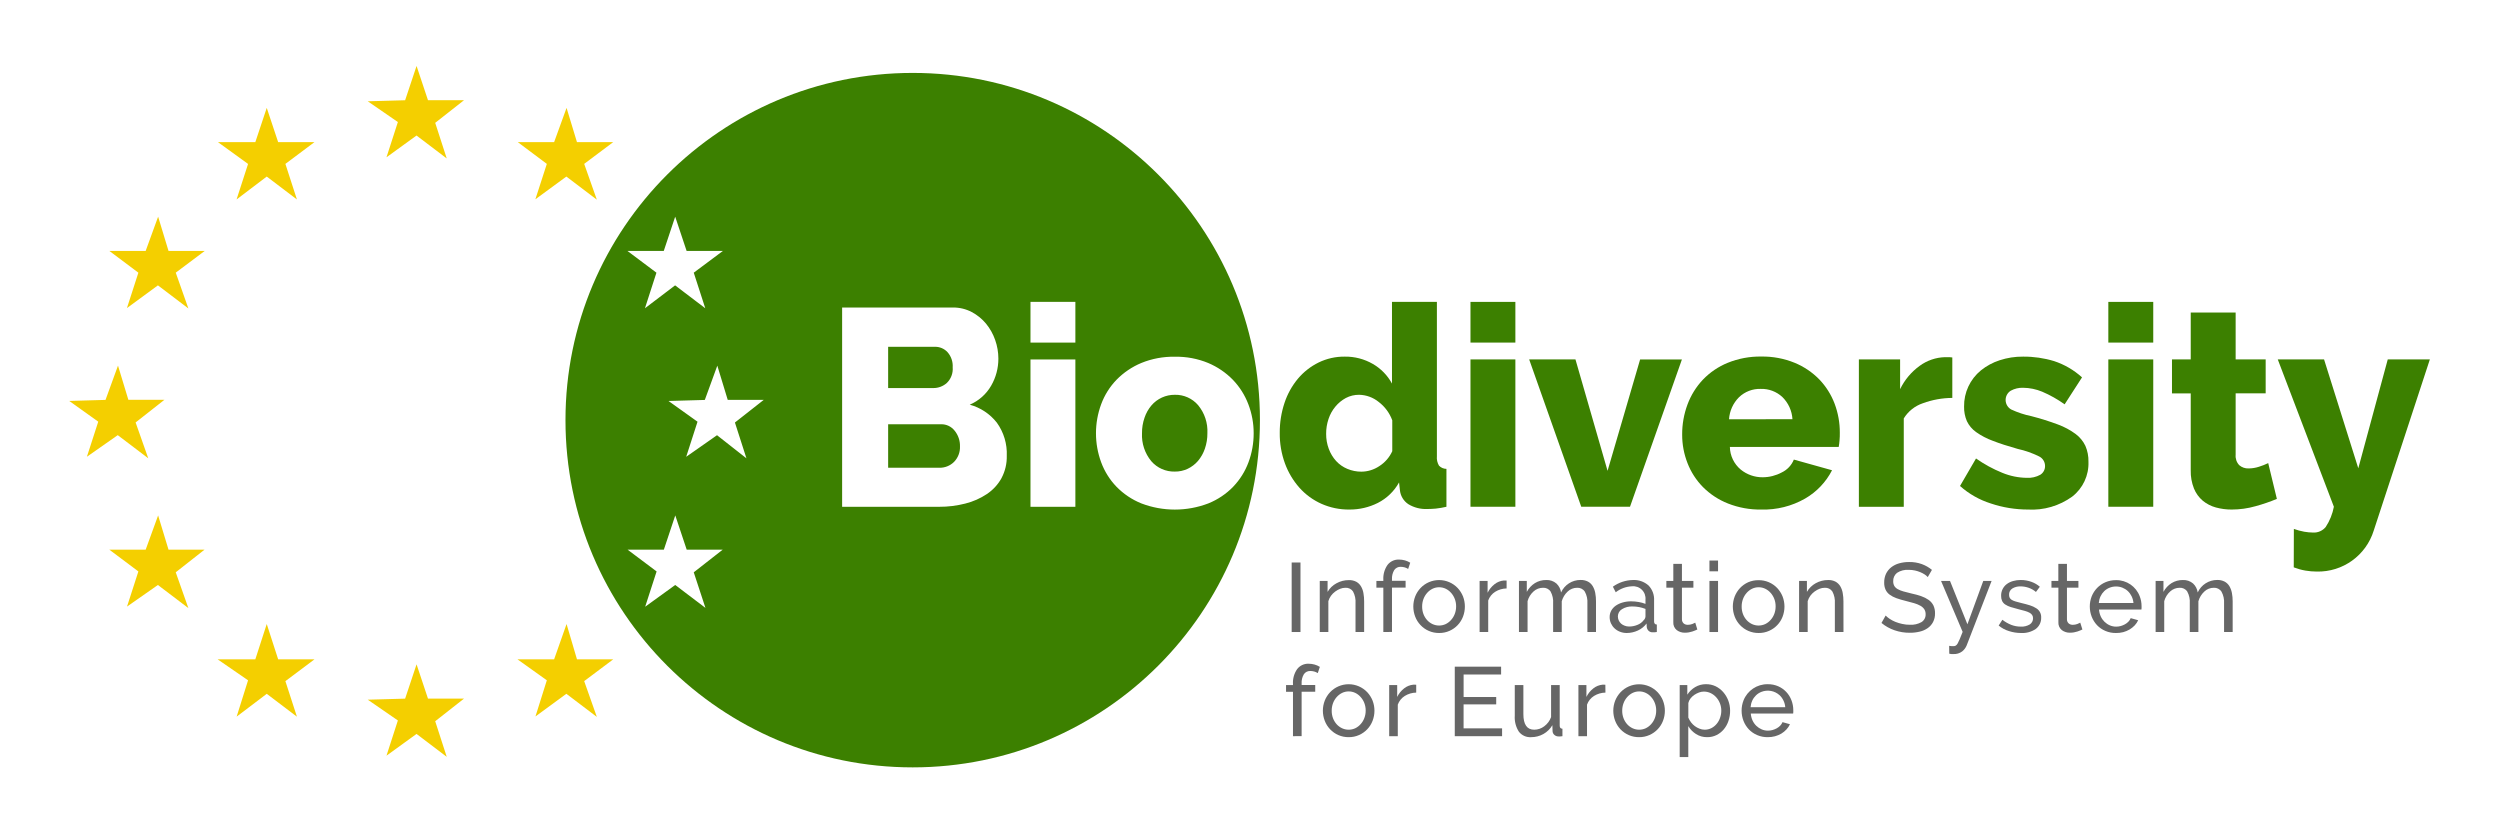
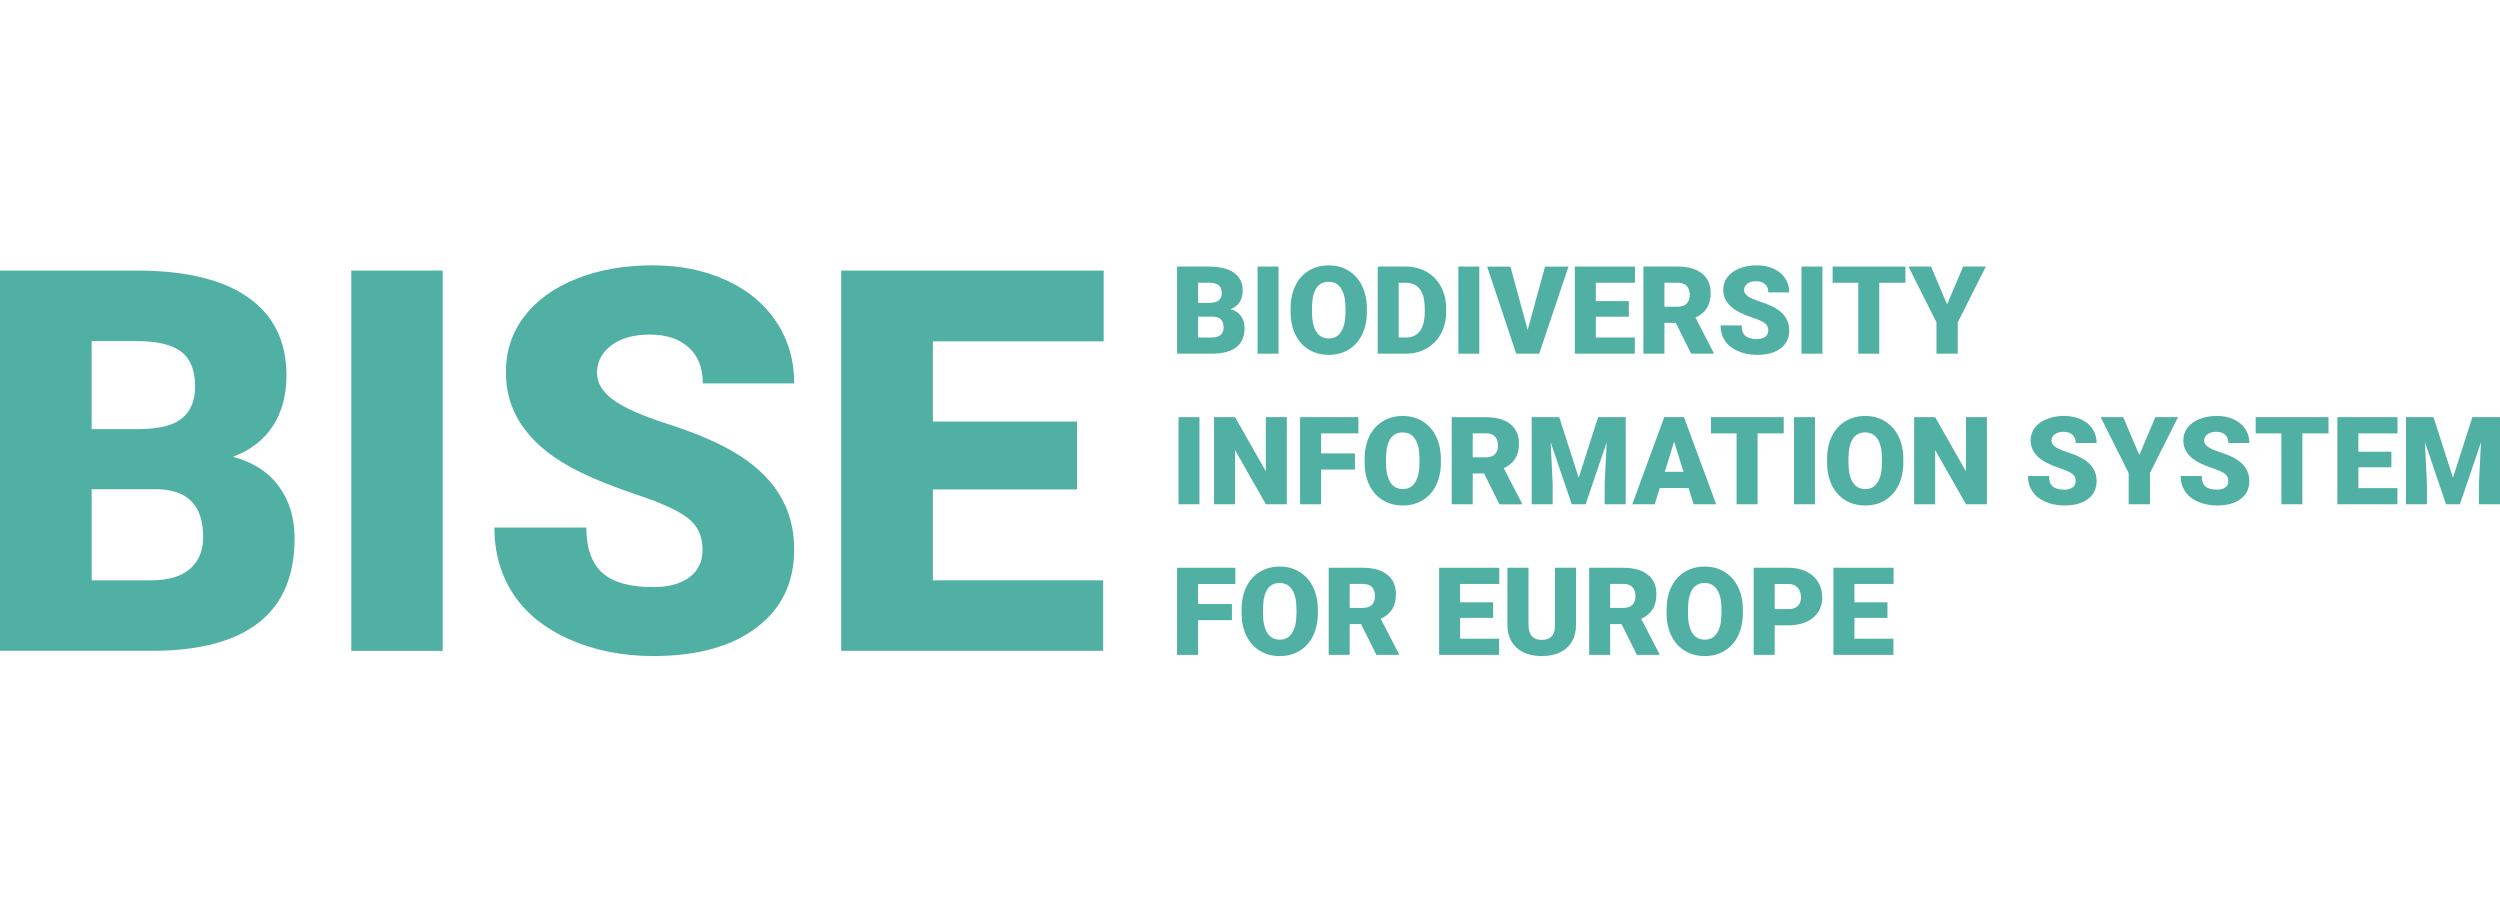
- <svg xmlns="http://www.w3.org/2000/svg" viewBox="0 0 120 40">
+ <svg xmlns="http://www.w3.org/2000/svg" width="350" height="129" id="Text_labels" data-name="Text labels" viewBox="0 0 1280 200.04">
  <defs>
-     <style>.a{fill:#f4cf00;}.b{fill:#3c8000;}.c{fill:#666;}</style>
+     <style>
+ 
+       .cls-1 {
+ 
+         fill: #50b0a4;
+ 
+         stroke-width: 0px;
+ 
+       }
+ 
+     </style>
  </defs>
-   <polygon class="a" points="13.352 31.649 12.804 29.953 12.255 31.649 10.448 31.649 11.907 32.655 11.359 34.398 12.804 33.303 14.252 34.401 13.699 32.695 15.094 31.649 13.352 31.649" />
-   <polygon class="a" points="20.543 33.533 19.995 31.888 19.446 33.535 17.652 33.585 19.098 34.582 18.551 36.273 19.993 35.228 21.443 36.328 20.89 34.619 22.273 33.533 20.543 33.533" />
-   <polygon class="a" points="27.695 31.649 27.195 29.953 26.597 31.649 24.84 31.649 26.248 32.654 25.702 34.39 27.185 33.302 28.648 34.411 28.041 32.693 29.434 31.649 27.695 31.649" />
-   <polygon class="a" points="8.089 26.384 7.59 24.74 6.992 26.384 5.248 26.384 6.642 27.429 6.097 29.116 7.579 28.079 9.042 29.189 8.435 27.47 9.817 26.384 8.089 26.384" />
-   <polygon class="a" points="5.652 20.887 7.116 21.998 6.509 20.278 7.89 19.192 6.162 19.192 5.664 17.549 5.065 19.195 3.322 19.245 4.716 20.24 4.171 21.924 5.652 20.887" />
-   <polygon class="a" points="12.804 5.178 12.256 6.822 10.461 6.822 11.907 7.869 11.355 9.574 12.804 8.475 14.252 9.574 13.699 7.867 15.094 6.822 13.351 6.822 12.804 5.178" />
-   <polygon class="a" points="7.59 10.4 6.992 12.044 5.248 12.044 6.642 13.089 6.093 14.788 7.58 13.697 9.042 14.806 8.436 13.088 9.828 12.044 8.089 12.044 7.59 10.4" />
-   <polygon class="a" points="19.995 3.166 19.446 4.812 17.652 4.862 19.098 5.858 18.551 7.55 19.993 6.505 21.443 7.605 20.89 5.896 22.273 4.81 20.543 4.81 19.995 3.166" />
-   <polygon class="a" points="27.195 5.178 26.598 6.822 24.853 6.822 26.248 7.867 25.698 9.565 27.185 8.475 28.648 9.584 28.041 7.866 29.434 6.822 27.694 6.822 27.195 5.178" />
-   <path class="b" d="M64.769,24.458a3.208,3.208,0,0,1-1.341-.276,3.118,3.118,0,0,1-1.058-.774,3.655,3.655,0,0,1-.693-1.165,4.151,4.151,0,0,1-.249-1.462,4.463,4.463,0,0,1,.228-1.441,3.557,3.557,0,0,1,.647-1.166,3.065,3.065,0,0,1,.99-.774,2.8,2.8,0,0,1,1.26-.282,2.614,2.614,0,0,1,1.34.349,2.423,2.423,0,0,1,.922.944v-3.92h2.156V21.9a.752.752,0,0,0,.1.451.5.5,0,0,0,.358.155v1.819a4.177,4.177,0,0,1-.512.088c-.144.012-.278.019-.4.019A1.612,1.612,0,0,1,67.6,24.2a.914.914,0,0,1-.405-.681l-.04-.363a2.415,2.415,0,0,1-1.016.983A2.987,2.987,0,0,1,64.769,24.458Zm.579-1.818a1.561,1.561,0,0,0,.854-.263,1.672,1.672,0,0,0,.627-.72V20.175a1.952,1.952,0,0,0-.653-.883,1.533,1.533,0,0,0-.937-.342,1.335,1.335,0,0,0-.639.154,1.7,1.7,0,0,0-.5.411,1.807,1.807,0,0,0-.33.593,2.185,2.185,0,0,0-.115.714,2.01,2.01,0,0,0,.128.727,1.779,1.779,0,0,0,.35.579,1.521,1.521,0,0,0,.539.377A1.714,1.714,0,0,0,65.348,22.64Z" />
-   <path class="b" d="M70.583,16.444V14.491h2.155v1.953Zm0,7.88V17.252h2.155v7.072Z" />
-   <path class="b" d="M75.9,24.324l-2.5-7.072h2.222L77.163,22.6l1.563-5.347h2.006L78.24,24.324Z" />
-   <path class="b" d="M84.543,24.458a4.166,4.166,0,0,1-1.6-.29,3.515,3.515,0,0,1-1.2-.788A3.371,3.371,0,0,1,81,22.229a3.708,3.708,0,0,1-.256-1.367A4.071,4.071,0,0,1,81,19.414a3.514,3.514,0,0,1,.741-1.192,3.454,3.454,0,0,1,1.192-.808,4.123,4.123,0,0,1,1.61-.3,4.074,4.074,0,0,1,1.6.3,3.528,3.528,0,0,1,1.185.8,3.426,3.426,0,0,1,.734,1.165,3.9,3.9,0,0,1,.249,1.388c0,.126,0,.249-.013.37a2.868,2.868,0,0,1-.04.317H83.034a1.449,1.449,0,0,0,.519,1.084,1.648,1.648,0,0,0,1.057.371,1.939,1.939,0,0,0,.91-.23,1.166,1.166,0,0,0,.585-.619l1.833.512a3.309,3.309,0,0,1-1.294,1.36A4,4,0,0,1,84.543,24.458Zm1.495-4.336a1.623,1.623,0,0,0-.485-1.065,1.458,1.458,0,0,0-1.037-.39,1.44,1.44,0,0,0-1.044.4,1.649,1.649,0,0,0-.479,1.058Z" />
-   <path class="b" d="M93.711,19.1a4.172,4.172,0,0,0-1.415.256,1.719,1.719,0,0,0-.915.728v4.243H89.226V17.252h1.979V18.68a3,3,0,0,1,.937-1.118,2.159,2.159,0,0,1,1.218-.418h.216a.688.688,0,0,1,.135.014Z" />
-   <path class="b" d="M97.341,24.458a5.6,5.6,0,0,1-1.778-.29,4.043,4.043,0,0,1-1.482-.841l.768-1.32a6.331,6.331,0,0,0,1.259.687,3.191,3.191,0,0,0,1.179.242,1.2,1.2,0,0,0,.647-.147.485.485,0,0,0,.228-.432.508.508,0,0,0-.289-.451,4.423,4.423,0,0,0-1.018-.357q-.713-.2-1.2-.39a3.379,3.379,0,0,1-.8-.418,1.356,1.356,0,0,1-.445-.526,1.672,1.672,0,0,1-.134-.7,2.2,2.2,0,0,1,.808-1.737,2.824,2.824,0,0,1,.9-.486,3.51,3.51,0,0,1,1.125-.174,4.984,4.984,0,0,1,1.488.215,3.73,3.73,0,0,1,1.34.781l-.835,1.294a5.69,5.69,0,0,0-1.078-.607,2.451,2.451,0,0,0-.915-.188,1.157,1.157,0,0,0-.593.141.524.524,0,0,0,.019.9,4.39,4.39,0,0,0,.977.323,12.611,12.611,0,0,1,1.273.4,3.424,3.424,0,0,1,.842.452,1.532,1.532,0,0,1,.472.572,1.829,1.829,0,0,1,.147.767,2.017,2.017,0,0,1-.781,1.67A3.3,3.3,0,0,1,97.341,24.458Z" />
-   <path class="b" d="M101.2,16.444V14.491h2.156v1.953Zm0,7.88V17.252h2.156v7.072Z" />
-   <path class="b" d="M109.29,23.947a8.384,8.384,0,0,1-1.017.349,4.166,4.166,0,0,1-1.151.162,2.811,2.811,0,0,1-.762-.1,1.689,1.689,0,0,1-.626-.323,1.508,1.508,0,0,1-.424-.586,2.23,2.23,0,0,1-.155-.875V18.882h-.9v-1.63h.9V15h2.156v2.25h1.441v1.63h-1.441v2.95a.641.641,0,0,0,.174.5.648.648,0,0,0,.445.155,1.651,1.651,0,0,0,.5-.081,3.092,3.092,0,0,0,.444-.175Z" />
-   <path class="b" d="M110.105,25.388a3.157,3.157,0,0,0,.5.135,2.649,2.649,0,0,0,.425.04.732.732,0,0,0,.606-.27,2.676,2.676,0,0,0,.39-.969l-2.693-7.072h2.222l1.643,5.226,1.414-5.226h2.021l-2.694,8.216a2.794,2.794,0,0,1-2.734,1.967,3.292,3.292,0,0,1-.546-.047,2.944,2.944,0,0,1-.559-.155Z" />
-   <path class="c" d="M62,30.337V27h.423v3.337Z" />
-   <path class="c" d="M65.479,30.337h-.414V28.965a1.06,1.06,0,0,0-.119-.573.408.408,0,0,0-.364-.179.69.69,0,0,0-.254.049,1.014,1.014,0,0,0-.24.134.922.922,0,0,0-.2.2.862.862,0,0,0-.127.258v1.481h-.413V27.884h.376v.526A1.076,1.076,0,0,1,64.146,28a1.208,1.208,0,0,1,.6-.155.723.723,0,0,1,.353.078.605.605,0,0,1,.225.216.941.941,0,0,1,.12.327,2.177,2.177,0,0,1,.035.408Z" />
-   <path class="c" d="M66.4,30.337V28.208h-.333v-.324H66.4v-.052a1.14,1.14,0,0,1,.2-.715.663.663,0,0,1,.551-.258,1.061,1.061,0,0,1,.286.039.994.994,0,0,1,.254.112l-.1.3a.579.579,0,0,0-.162-.075.712.712,0,0,0-.191-.028.359.359,0,0,0-.314.155.78.78,0,0,0-.109.451v.067h.654v.324h-.654v2.129Z" />
-   <path class="c" d="M69.076,30.384A1.208,1.208,0,0,1,68.181,30a1.208,1.208,0,0,1-.251-.4,1.346,1.346,0,0,1,0-.973,1.269,1.269,0,0,1,.254-.4,1.23,1.23,0,0,1,1.786,0,1.305,1.305,0,0,1,.254.4,1.36,1.36,0,0,1,0,.973,1.219,1.219,0,0,1-.647.681A1.188,1.188,0,0,1,69.076,30.384Zm-.813-1.265a.994.994,0,0,0,.063.358.942.942,0,0,0,.174.287.829.829,0,0,0,.259.192.755.755,0,0,0,.635,0,.834.834,0,0,0,.26-.2.91.91,0,0,0,.176-.291,1,1,0,0,0,.064-.36.976.976,0,0,0-.064-.355.921.921,0,0,0-.176-.291.819.819,0,0,0-.26-.2.733.733,0,0,0-.318-.071.716.716,0,0,0-.317.073.848.848,0,0,0-.259.2.95.95,0,0,0-.174.291A1.007,1.007,0,0,0,68.263,29.119Z" />
-   <path class="c" d="M72.317,28.245a1.07,1.07,0,0,0-.547.16.817.817,0,0,0-.336.418v1.514h-.413V27.884h.384v.568a1.173,1.173,0,0,1,.334-.411.834.834,0,0,1,.442-.177h.08a.29.29,0,0,1,.056,0Z" />
-   <path class="c" d="M76.608,30.337h-.413V28.965a1.027,1.027,0,0,0-.125-.569.414.414,0,0,0-.368-.183.65.65,0,0,0-.454.181,1,1,0,0,0-.284.467v1.476H74.55V28.965a1.029,1.029,0,0,0-.122-.573.411.411,0,0,0-.366-.179.669.669,0,0,0-.452.176.964.964,0,0,0-.287.467v1.481H72.91V27.884h.376v.526a1.127,1.127,0,0,1,.39-.421,1.015,1.015,0,0,1,.541-.148.7.7,0,0,1,.491.167.73.73,0,0,1,.223.43,1.023,1.023,0,0,1,.935-.6.737.737,0,0,1,.355.078.6.6,0,0,1,.228.216.984.984,0,0,1,.122.327,2.016,2.016,0,0,1,.037.408Z" />
-   <path class="c" d="M78.086,30.384a.88.88,0,0,1-.324-.059.8.8,0,0,1-.262-.162.779.779,0,0,1-.174-.242.724.724,0,0,1-.063-.3.635.635,0,0,1,.075-.308.732.732,0,0,1,.214-.238,1.112,1.112,0,0,1,.329-.154,1.443,1.443,0,0,1,.416-.057,2.039,2.039,0,0,1,.362.033,1.628,1.628,0,0,1,.324.089v-.2a.59.59,0,0,0-.648-.644,1.363,1.363,0,0,0-.78.287l-.137-.268a1.7,1.7,0,0,1,.954-.32,1.051,1.051,0,0,1,.755.259.959.959,0,0,1,.269.728v1q0,.147.132.15v.358l-.108.014a.833.833,0,0,1-.089,0,.267.267,0,0,1-.2-.072.307.307,0,0,1-.087-.177l-.009-.173a1.073,1.073,0,0,1-.416.336A1.278,1.278,0,0,1,78.086,30.384Zm.107-.311a1.016,1.016,0,0,0,.411-.082.667.667,0,0,0,.29-.219.259.259,0,0,0,.089-.182v-.362a1.692,1.692,0,0,0-.625-.118.881.881,0,0,0-.505.132.4.4,0,0,0-.195.343.465.465,0,0,0,.153.348.524.524,0,0,0,.171.1A.568.568,0,0,0,78.193,30.073Z" />
-   <path class="c" d="M81.472,30.215c-.026.013-.058.027-.1.045s-.087.034-.139.052a1.391,1.391,0,0,1-.169.042,1.178,1.178,0,0,1-.19.016.634.634,0,0,1-.391-.125.456.456,0,0,1-.164-.388V28.208h-.334v-.324h.334v-.819h.414v.819h.55v.324h-.55V29.73a.256.256,0,0,0,.089.2.3.3,0,0,0,.189.061.589.589,0,0,0,.222-.04.959.959,0,0,0,.139-.063Z" />
-   <path class="c" d="M82.053,27.423v-.517h.413v.517Zm0,2.914V27.884h.413v2.453Z" />
-   <path class="c" d="M84.413,30.384A1.208,1.208,0,0,1,83.518,30a1.208,1.208,0,0,1-.251-.4,1.346,1.346,0,0,1,0-.973,1.285,1.285,0,0,1,.253-.4,1.248,1.248,0,0,1,.39-.278,1.213,1.213,0,0,1,.5-.1,1.211,1.211,0,0,1,.9.381,1.305,1.305,0,0,1,.254.4,1.353,1.353,0,0,1,0,.973,1.2,1.2,0,0,1-.253.4,1.227,1.227,0,0,1-.393.277A1.188,1.188,0,0,1,84.413,30.384ZM83.6,29.119a.994.994,0,0,0,.063.358.942.942,0,0,0,.174.287.829.829,0,0,0,.259.192.753.753,0,0,0,.634,0,.827.827,0,0,0,.261-.2.91.91,0,0,0,.176-.291,1,1,0,0,0,.063-.36.976.976,0,0,0-.063-.355.921.921,0,0,0-.176-.291.812.812,0,0,0-.261-.2.725.725,0,0,0-.317-.071.716.716,0,0,0-.317.073.848.848,0,0,0-.259.2.95.95,0,0,0-.174.291A1.007,1.007,0,0,0,83.6,29.119Z" />
-   <path class="c" d="M88.487,30.337h-.414V28.965a1.06,1.06,0,0,0-.119-.573.408.408,0,0,0-.364-.179.69.69,0,0,0-.254.049,1.014,1.014,0,0,0-.24.134.949.949,0,0,0-.2.2.912.912,0,0,0-.127.258v1.481h-.413V27.884h.376v.526a1.086,1.086,0,0,1,.42-.414,1.208,1.208,0,0,1,.6-.155.716.716,0,0,1,.352.078.608.608,0,0,1,.226.216.941.941,0,0,1,.12.327,2.177,2.177,0,0,1,.035.408Z" />
-   <path class="c" d="M92.533,27.7a.7.7,0,0,0-.15-.127,1.315,1.315,0,0,0-.212-.11,1.422,1.422,0,0,0-.256-.08,1.3,1.3,0,0,0-.289-.03.909.909,0,0,0-.571.145.489.489,0,0,0-.181.4.452.452,0,0,0,.052.226.429.429,0,0,0,.162.153,1.265,1.265,0,0,0,.275.111c.11.031.24.063.39.1a3.859,3.859,0,0,1,.468.129,1.42,1.42,0,0,1,.357.181.723.723,0,0,1,.226.264.852.852,0,0,1,.077.38.869.869,0,0,1-.094.416.824.824,0,0,1-.256.291,1.084,1.084,0,0,1-.384.169,1.95,1.95,0,0,1-.479.055,2.2,2.2,0,0,1-.73-.12,2,2,0,0,1-.627-.351l.2-.356a1.1,1.1,0,0,0,.194.159,1.548,1.548,0,0,0,.272.144,2.021,2.021,0,0,0,.33.1,1.643,1.643,0,0,0,.369.04,1.016,1.016,0,0,0,.554-.127.423.423,0,0,0,.2-.381.428.428,0,0,0-.064-.237.54.54,0,0,0-.185-.167,1.429,1.429,0,0,0-.3-.124c-.121-.036-.258-.073-.411-.11a4.09,4.09,0,0,1-.447-.132,1.246,1.246,0,0,1-.322-.169.634.634,0,0,1-.195-.24.793.793,0,0,1-.065-.338.968.968,0,0,1,.088-.424.9.9,0,0,1,.249-.31,1.1,1.1,0,0,1,.381-.19,1.747,1.747,0,0,1,.48-.063,1.708,1.708,0,0,1,.61.1,1.669,1.669,0,0,1,.484.277Z" />
-   <path class="c" d="M93.56,31c.041.007.082.012.122.015l.094,0a.19.19,0,0,0,.1-.026.277.277,0,0,0,.09-.1,2.094,2.094,0,0,0,.1-.208q.057-.135.141-.351L93.17,27.884H93.6l.836,2.082.761-2.082h.4L94.4,30.98a.706.706,0,0,1-.218.29.648.648,0,0,1-.421.125c-.028,0-.057,0-.087,0s-.066-.01-.11-.019Z" />
-   <path class="c" d="M97.012,30.384a1.864,1.864,0,0,1-.582-.092,1.4,1.4,0,0,1-.494-.266l.178-.277a1.74,1.74,0,0,0,.433.247,1.267,1.267,0,0,0,.456.082.755.755,0,0,0,.425-.105.34.34,0,0,0,.158-.3.27.27,0,0,0-.043-.153.348.348,0,0,0-.127-.11,1.091,1.091,0,0,0-.216-.085c-.088-.024-.189-.052-.305-.08-.148-.037-.275-.073-.381-.107a1.06,1.06,0,0,1-.263-.122.431.431,0,0,1-.15-.17.556.556,0,0,1-.047-.244.684.684,0,0,1,.272-.567.9.9,0,0,1,.3-.145,1.286,1.286,0,0,1,.369-.05,1.465,1.465,0,0,1,.518.09,1.274,1.274,0,0,1,.4.234l-.188.25a1.077,1.077,0,0,0-.348-.2,1.193,1.193,0,0,0-.4-.068.723.723,0,0,0-.383.1.335.335,0,0,0-.158.308.292.292,0,0,0,.031.142.265.265,0,0,0,.1.1.823.823,0,0,0,.181.075c.074.022.162.045.265.071.164.037.3.076.426.115a1.206,1.206,0,0,1,.3.139.49.49,0,0,1,.237.451.653.653,0,0,1-.263.545A1.143,1.143,0,0,1,97.012,30.384Z" />
-   <path class="c" d="M99.955,30.215c-.025.013-.058.027-.1.045s-.086.034-.138.052a1.491,1.491,0,0,1-.169.042,1.191,1.191,0,0,1-.191.016.629.629,0,0,1-.39-.125.454.454,0,0,1-.164-.388V28.208H98.47v-.324H98.8v-.819h.414v.819h.55v.324h-.55V29.73a.253.253,0,0,0,.089.2.3.3,0,0,0,.188.061.6.6,0,0,0,.223-.04.987.987,0,0,0,.138-.063Z" />
-   <path class="c" d="M101.564,30.384a1.233,1.233,0,0,1-.506-.1,1.188,1.188,0,0,1-.4-.275,1.279,1.279,0,0,1-.256-.406,1.36,1.36,0,0,1-.092-.492,1.336,1.336,0,0,1,.092-.489,1.265,1.265,0,0,1,.259-.4,1.243,1.243,0,0,1,.4-.275,1.257,1.257,0,0,1,.507-.1,1.192,1.192,0,0,1,1.14.778,1.3,1.3,0,0,1,.087.473c0,.034,0,.065,0,.094a.614.614,0,0,1-.007.065h-2.035a.949.949,0,0,0,.084.334.853.853,0,0,0,.439.428.767.767,0,0,0,.3.06.824.824,0,0,0,.221-.03,1.029,1.029,0,0,0,.2-.082.716.716,0,0,0,.167-.127.5.5,0,0,0,.11-.169l.358.1a.93.93,0,0,1-.167.249,1.162,1.162,0,0,1-.244.195,1.257,1.257,0,0,1-.309.129A1.314,1.314,0,0,1,101.564,30.384Zm.842-1.439a.889.889,0,0,0-.087-.321.843.843,0,0,0-.183-.252.827.827,0,0,0-.567-.221.817.817,0,0,0-.309.059.787.787,0,0,0-.257.165.848.848,0,0,0-.179.251.955.955,0,0,0-.082.319Z" />
-   <path class="c" d="M107.168,30.337h-.413V28.965a1.027,1.027,0,0,0-.125-.569.414.414,0,0,0-.368-.183.649.649,0,0,0-.454.181,1,1,0,0,0-.285.467v1.476h-.414V28.965a1.029,1.029,0,0,0-.122-.573.411.411,0,0,0-.366-.179.667.667,0,0,0-.451.176.95.95,0,0,0-.287.467v1.481h-.413V27.884h.376v.526a1.116,1.116,0,0,1,.389-.421,1.017,1.017,0,0,1,.541-.148.7.7,0,0,1,.492.167.723.723,0,0,1,.222.43,1.025,1.025,0,0,1,.936-.6.733.733,0,0,1,.354.078.6.6,0,0,1,.229.216,1.03,1.03,0,0,1,.122.327,2.091,2.091,0,0,1,.037.408Z" />
-   <path class="c" d="M62.063,35.337V33.208H61.73v-.324h.333v-.052a1.134,1.134,0,0,1,.2-.715.66.66,0,0,1,.55-.258,1.074,1.074,0,0,1,.287.039,1,1,0,0,1,.253.112l-.1.3a.579.579,0,0,0-.162-.075.712.712,0,0,0-.191-.028.359.359,0,0,0-.314.155.789.789,0,0,0-.108.451v.067h.653v.324h-.653v2.129Z" />
-   <path class="c" d="M64.735,35.384A1.208,1.208,0,0,1,63.84,35a1.208,1.208,0,0,1-.251-.4,1.346,1.346,0,0,1,0-.973,1.269,1.269,0,0,1,.254-.4,1.23,1.23,0,0,1,1.786,0,1.305,1.305,0,0,1,.254.4,1.346,1.346,0,0,1,0,.973,1.219,1.219,0,0,1-.647.681A1.188,1.188,0,0,1,64.735,35.384Zm-.813-1.265a.994.994,0,0,0,.063.358.942.942,0,0,0,.174.287.829.829,0,0,0,.259.192.755.755,0,0,0,.635,0,.834.834,0,0,0,.26-.2.893.893,0,0,0,.176-.291,1,1,0,0,0,.064-.36.976.976,0,0,0-.064-.355.9.9,0,0,0-.176-.291.819.819,0,0,0-.26-.2.729.729,0,0,0-.318-.071.719.719,0,0,0-.317.073.848.848,0,0,0-.259.2.95.95,0,0,0-.174.291A1.007,1.007,0,0,0,63.922,34.119Z" />
-   <path class="c" d="M67.978,33.245a1.073,1.073,0,0,0-.548.16.817.817,0,0,0-.336.418v1.514h-.413V32.884h.384v.568a1.173,1.173,0,0,1,.334-.411.837.837,0,0,1,.442-.177h.08a.31.31,0,0,1,.057.005Z" />
-   <path class="c" d="M72.1,34.961v.376H69.829V32h2.224v.376h-1.8v1.081h1.565v.353H70.252v1.151Z" />
-   <path class="c" d="M73.492,35.384a.686.686,0,0,1-.583-.259,1.255,1.255,0,0,1-.2-.771v-1.47h.413v1.39q0,.753.521.752a.792.792,0,0,0,.478-.162.957.957,0,0,0,.331-.443V32.884h.414v1.945c0,.1.044.148.131.15v.358l-.11.012c-.027,0-.052,0-.077,0a.294.294,0,0,1-.2-.073.247.247,0,0,1-.087-.18l-.009-.287a1.146,1.146,0,0,1-.433.425A1.191,1.191,0,0,1,73.492,35.384Z" />
-   <path class="c" d="M77.061,33.245a1.073,1.073,0,0,0-.548.16.817.817,0,0,0-.336.418v1.514h-.413V32.884h.384v.568a1.173,1.173,0,0,1,.334-.411.837.837,0,0,1,.442-.177H77a.31.31,0,0,1,.057.005Z" />
-   <path class="c" d="M78.68,35.384a1.212,1.212,0,0,1-.9-.381,1.24,1.24,0,0,1-.251-.4,1.346,1.346,0,0,1,0-.973,1.305,1.305,0,0,1,.254-.4,1.229,1.229,0,0,1,1.786,0,1.269,1.269,0,0,1,.254.4,1.346,1.346,0,0,1,0,.973,1.2,1.2,0,0,1-.254.4,1.212,1.212,0,0,1-.392.277A1.2,1.2,0,0,1,78.68,35.384Zm-.814-1.265a.994.994,0,0,0,.064.358.923.923,0,0,0,.174.287.836.836,0,0,0,.258.192.755.755,0,0,0,.635,0,.827.827,0,0,0,.261-.2.91.91,0,0,0,.176-.291,1,1,0,0,0,.063-.36.976.976,0,0,0-.063-.355.921.921,0,0,0-.176-.291.812.812,0,0,0-.261-.2.728.728,0,0,0-.317-.071.72.72,0,0,0-.318.073.856.856,0,0,0-.258.2.931.931,0,0,0-.174.291A1.008,1.008,0,0,0,77.866,34.119Z" />
-   <path class="c" d="M81.945,35.384a.967.967,0,0,1-.538-.151,1.135,1.135,0,0,1-.369-.38v1.485h-.413V32.884h.366v.46a1.15,1.15,0,0,1,.379-.365,1,1,0,0,1,.515-.138,1.057,1.057,0,0,1,.465.1,1.167,1.167,0,0,1,.366.281,1.348,1.348,0,0,1,.329.885,1.5,1.5,0,0,1-.08.5,1.23,1.23,0,0,1-.226.405,1.084,1.084,0,0,1-.347.272A.979.979,0,0,1,81.945,35.384Zm-.127-.358a.7.7,0,0,0,.331-.077.8.8,0,0,0,.254-.207.887.887,0,0,0,.162-.294.992.992,0,0,0,.057-.338.954.954,0,0,0-.244-.641.853.853,0,0,0-.266-.2.764.764,0,0,0-.331-.073.663.663,0,0,0-.233.045,1.128,1.128,0,0,0-.226.117.813.813,0,0,0-.182.174.534.534,0,0,0-.1.214v.7a1.065,1.065,0,0,0,.132.229.928.928,0,0,0,.4.3A.676.676,0,0,0,81.818,35.026Z" />
-   <path class="c" d="M84.851,35.384a1.234,1.234,0,0,1-.507-.1,1.2,1.2,0,0,1-.4-.275,1.279,1.279,0,0,1-.256-.406,1.359,1.359,0,0,1-.091-.492,1.336,1.336,0,0,1,.091-.489,1.229,1.229,0,0,1,1.163-.78,1.223,1.223,0,0,1,.506.1,1.189,1.189,0,0,1,.634.675,1.3,1.3,0,0,1,.087.473c0,.034,0,.065,0,.094a.614.614,0,0,1-.007.065H84.038a.949.949,0,0,0,.084.334.869.869,0,0,0,.184.259.857.857,0,0,0,.256.169.759.759,0,0,0,.3.06.824.824,0,0,0,.221-.03,1,1,0,0,0,.2-.082.7.7,0,0,0,.167-.127.5.5,0,0,0,.11-.169l.358.1a.93.93,0,0,1-.167.249,1.113,1.113,0,0,1-.244.2,1.257,1.257,0,0,1-.309.129A1.312,1.312,0,0,1,84.851,35.384Zm.841-1.439a.87.87,0,0,0-.087-.321.843.843,0,0,0-.183-.252.838.838,0,0,0-.876-.162.787.787,0,0,0-.257.165.848.848,0,0,0-.179.251.955.955,0,0,0-.082.319Z" />
-   <path class="b" d="M45.446,18.384a.938.938,0,0,0,.283-.754,1,1,0,0,0-.25-.728.8.8,0,0,0-.6-.256H42.631v1.981H44.8A.963.963,0,0,0,45.446,18.384Zm-.269,1.98H42.631v2.088h2.451a.97.97,0,0,0,.714-.283,1.006,1.006,0,0,0,.283-.741,1.144,1.144,0,0,0-.256-.754A.805.805,0,0,0,45.177,20.364ZM56.393,18.95a1.459,1.459,0,0,0-1.125.512,1.782,1.782,0,0,0-.33.586,2.192,2.192,0,0,0-.122.747,1.959,1.959,0,0,0,.445,1.341,1.445,1.445,0,0,0,1.132.5,1.42,1.42,0,0,0,.619-.135,1.513,1.513,0,0,0,.492-.377,1.832,1.832,0,0,0,.33-.586,2.235,2.235,0,0,0,.121-.748,1.956,1.956,0,0,0-.444-1.34A1.426,1.426,0,0,0,56.393,18.95ZM43.81,3.5A16.667,16.667,0,1,0,60.477,20.168,16.667,16.667,0,0,0,43.81,3.5ZM31.861,12.044l.548-1.644.548,1.644H34.7L33.3,13.089l.553,1.708-1.448-1.1-1.448,1.1.552-1.708-1.394-1.045Zm2,17.135-1.45-1.1-1.443,1.044.549-1.694-1.394-1.046h1.742l.548-1.644.548,1.644h1.73L33.3,27.471ZM35.829,22l-1.412-1.11-1.48,1.036.544-1.684-1.393-.995,1.743-.05.6-1.646.5,1.643h1.728l-1.383,1.087Zm12.243.952a2.2,2.2,0,0,1-.7.761,3.3,3.3,0,0,1-1.037.458,4.956,4.956,0,0,1-1.253.155h-4.66V14.761h5.32a1.888,1.888,0,0,1,.9.216,2.253,2.253,0,0,1,.687.558,2.566,2.566,0,0,1,.438.781,2.677,2.677,0,0,1,.155.9,2.579,2.579,0,0,1-.344,1.293,2.165,2.165,0,0,1-1.03.916,2.481,2.481,0,0,1,1.3.862,2.534,2.534,0,0,1,.477,1.59A2.164,2.164,0,0,1,48.072,22.95Zm3.546,1.374H49.463V17.253h2.155Zm0-7.88H49.463V14.491h2.155Zm7.576,6.917a3.485,3.485,0,0,1-1.192.8,4.51,4.51,0,0,1-3.219,0,3.5,3.5,0,0,1-1.192-.8,3.386,3.386,0,0,1-.735-1.172,4.027,4.027,0,0,1,0-2.788,3.377,3.377,0,0,1,.735-1.172,3.6,3.6,0,0,1,1.192-.808,4.051,4.051,0,0,1,1.61-.3,4,4,0,0,1,1.6.3,3.623,3.623,0,0,1,1.186.808,3.467,3.467,0,0,1,.741,1.172,3.875,3.875,0,0,1,.256,1.394,3.949,3.949,0,0,1-.249,1.394A3.386,3.386,0,0,1,59.194,23.361Z" />
+   <g>
+     <path class="cls-1" d="m0,197.37V2.67h69.93c25.05,0,44.11,4.59,57.16,13.77,13.06,9.18,19.59,22.51,19.59,39.98,0,10.08-2.32,18.67-6.95,25.81-4.63,7.13-11.45,12.39-20.46,15.78,10.16,2.67,17.97,7.67,23.4,14.98,5.43,7.31,8.16,16.23,8.16,26.74,0,19.07-6.04,33.41-18.12,42.99-12.08,9.58-29.97,14.46-53.69,14.64H0Zm46.93-113.53h24.47c10.25-.09,17.56-1.97,21.93-5.64,4.36-3.66,6.55-9.07,6.55-16.23,0-8.22-2.36-14.15-7.09-17.77-4.73-3.62-12.35-5.43-22.87-5.43h-23v45.06Zm0,30.75v46.67h30.75c8.47,0,14.98-1.94,19.52-5.82,4.55-3.88,6.82-9.34,6.82-16.38,0-16.23-8.07-24.38-24.2-24.47h-32.89Z" />
+     <path class="cls-1" d="m226.65,197.37h-46.8V2.67h46.8v194.69Z" />
+     <path class="cls-1" d="m359.7,145.62c0-6.87-2.43-12.22-7.29-16.05-4.86-3.83-13.39-7.8-25.61-11.9-12.22-4.1-22.2-8.07-29.95-11.9-25.22-12.39-37.84-29.42-37.84-51.08,0-10.78,3.14-20.31,9.43-28.55,6.28-8.24,15.18-14.66,26.68-19.26,11.5-4.59,24.42-6.89,38.78-6.89s26.54,2.49,37.64,7.49c11.1,5,19.72,12.1,25.87,21.33s9.23,19.77,9.23,31.62h-46.8c0-7.94-2.43-14.09-7.29-18.45-4.86-4.36-11.43-6.55-19.72-6.55s-15,1.85-19.86,5.55c-4.86,3.7-7.29,8.41-7.29,14.11,0,5,2.67,9.51,8.02,13.57,5.35,4.06,14.76,8.24,28.21,12.57,13.46,4.33,24.52,8.98,33.16,13.97,21.04,12.12,31.56,28.83,31.56,50.14,0,17.03-6.42,30.4-19.26,40.11-12.84,9.71-30.44,14.58-52.82,14.58-15.78,0-30.07-2.83-42.86-8.49-12.79-5.66-22.42-13.42-28.88-23.27-6.47-9.85-9.69-21.19-9.69-34.03h47.07c0,10.43,2.69,18.12,8.09,23.07,5.4,4.95,14.15,7.42,26.28,7.42,7.76,0,13.89-1.67,18.39-5.01,4.5-3.34,6.75-8.04,6.75-14.11Z" />
+     <path class="cls-1" d="m551.45,114.73h-73.81v46.53h87.18v36.1h-134.12V2.67h134.38v36.24h-87.45v41.05h73.81v34.77Z" />
+   </g>
+   <g>
+     <g>
+       <path class="cls-1" d="m602.66,45.22V.61h16.02c5.74,0,10.11,1.05,13.1,3.16,2.99,2.1,4.49,5.16,4.49,9.16,0,2.31-.53,4.28-1.59,5.91-1.06,1.63-2.62,2.84-4.69,3.61,2.33.61,4.12,1.76,5.36,3.43,1.25,1.67,1.87,3.72,1.87,6.13,0,4.37-1.38,7.65-4.15,9.85-2.77,2.19-6.87,3.31-12.3,3.35h-18.11Zm10.75-26.01h5.61c2.35-.02,4.02-.45,5.02-1.29,1-.84,1.5-2.08,1.5-3.72,0-1.88-.54-3.24-1.62-4.07s-2.83-1.25-5.24-1.25h-5.27v10.32Zm0,7.05v10.69h7.05c1.94,0,3.43-.44,4.47-1.33s1.56-2.14,1.56-3.75c0-3.72-1.85-5.59-5.54-5.61h-7.54Z" />
+       <path class="cls-1" d="m654.59,45.22h-10.72V.61h10.72v44.6Z" />
+       <path class="cls-1" d="m699.83,23.83c0,4.35-.81,8.2-2.42,11.55-1.61,3.35-3.91,5.93-6.88,7.74-2.97,1.81-6.36,2.71-10.16,2.71s-7.17-.87-10.11-2.62-5.23-4.24-6.88-7.49c-1.64-3.25-2.51-6.97-2.59-11.18v-2.51c0-4.37.8-8.23,2.4-11.56,1.6-3.34,3.9-5.92,6.89-7.74,2.99-1.82,6.4-2.73,10.22-2.73s7.15.9,10.11,2.7c2.96,1.8,5.26,4.35,6.91,7.67,1.64,3.32,2.48,7.12,2.5,11.41v2.05Zm-10.94-1.87c0-4.43-.74-7.8-2.22-10.09-1.48-2.3-3.6-3.45-6.36-3.45-5.39,0-8.24,4.04-8.55,12.13l-.03,3.28c0,4.37.72,7.73,2.18,10.08,1.45,2.35,3.6,3.52,6.46,3.52s4.81-1.15,6.28-3.46,2.22-5.63,2.24-9.96v-2.05Z" />
+       <path class="cls-1" d="m705.38,45.22V.61h14.37c3.94,0,7.49.89,10.63,2.68,3.14,1.79,5.6,4.31,7.37,7.57,1.77,3.26,2.66,6.91,2.68,10.95v2.05c0,4.09-.86,7.75-2.59,10.98-1.73,3.24-4.16,5.77-7.29,7.6-3.14,1.83-6.63,2.75-10.49,2.77h-14.67Zm10.75-36.3v28.03h3.74c3.08,0,5.45-1.1,7.11-3.29,1.65-2.19,2.48-5.46,2.48-9.79v-1.93c0-4.31-.83-7.56-2.48-9.74-1.65-2.19-4.06-3.28-7.23-3.28h-3.61Z" />
+       <path class="cls-1" d="m757.4,45.22h-10.72V.61h10.72v44.6Z" />
+       <path class="cls-1" d="m782.18,33.09l8.88-32.47h12.01l-15.01,44.6h-11.76l-14.89-44.6h11.92l8.85,32.47Z" />
+       <path class="cls-1" d="m833.98,26.28h-16.91v10.66h19.97v8.27h-30.73V.61h30.79v8.3h-20.04v9.4h16.91v7.97Z" />
+       <path class="cls-1" d="m858,29.44h-5.82v15.78h-10.75V.61h17.55c5.29,0,9.42,1.17,12.41,3.52,2.98,2.35,4.47,5.66,4.47,9.95,0,3.1-.63,5.67-1.88,7.71-1.26,2.04-3.22,3.69-5.9,4.96l9.31,18.01v.46h-11.52l-7.87-15.78Zm-5.82-8.27h6.8c2.04,0,3.58-.54,4.61-1.61,1.03-1.07,1.55-2.57,1.55-4.5s-.52-3.44-1.56-4.53c-1.04-1.1-2.57-1.64-4.6-1.64h-6.8v12.28Z" />
+       <path class="cls-1" d="m905.36,33.36c0-1.57-.56-2.8-1.67-3.68-1.11-.88-3.07-1.79-5.87-2.73-2.8-.94-5.09-1.85-6.86-2.73-5.78-2.84-8.67-6.74-8.67-11.7,0-2.47.72-4.65,2.16-6.54,1.44-1.89,3.48-3.36,6.11-4.41,2.63-1.05,5.6-1.58,8.88-1.58s6.08.57,8.62,1.72c2.54,1.14,4.52,2.77,5.93,4.89,1.41,2.11,2.11,4.53,2.11,7.25h-10.72c0-1.82-.56-3.23-1.67-4.23s-2.62-1.5-4.52-1.5-3.44.42-4.55,1.27-1.67,1.93-1.67,3.23c0,1.14.61,2.18,1.84,3.11s3.38,1.89,6.46,2.88c3.08.99,5.62,2.06,7.6,3.2,4.82,2.78,7.23,6.61,7.23,11.49,0,3.9-1.47,6.97-4.41,9.19-2.94,2.23-6.97,3.34-12.1,3.34-3.61,0-6.89-.65-9.82-1.95-2.93-1.3-5.14-3.07-6.62-5.33-1.48-2.26-2.22-4.86-2.22-7.8h10.78c0,2.39.62,4.15,1.85,5.28,1.24,1.13,3.24,1.7,6.02,1.7,1.78,0,3.18-.38,4.21-1.15,1.03-.77,1.55-1.84,1.55-3.23Z" />
+       <path class="cls-1" d="m933.09,45.22h-10.72V.61h10.72v44.6Z" />
+       <path class="cls-1" d="m975.58,8.91h-13.39v36.3h-10.75V8.91h-13.14V.61h37.28v8.3Z" />
+       <path class="cls-1" d="m996.93,19.97l8.21-19.36h11.61l-14.37,28.58v16.02h-10.91v-16.02l-14.34-28.58h11.55l8.24,19.36Z" />
+     </g>
+     <g>
+       <path class="cls-1" d="m630.75,181.66h-17.34v17.77h-10.75v-44.6h29.84v8.3h-19.09v10.26h17.34v8.27Z" />
+       <path class="cls-1" d="m674.74,178.04c0,4.35-.81,8.2-2.42,11.55-1.61,3.35-3.91,5.93-6.88,7.74-2.97,1.81-6.36,2.71-10.16,2.71s-7.17-.87-10.11-2.62c-2.94-1.75-5.23-4.24-6.88-7.49s-2.51-6.97-2.59-11.18v-2.51c0-4.37.8-8.23,2.4-11.56,1.6-3.34,3.9-5.92,6.89-7.74,2.99-1.82,6.4-2.73,10.22-2.73s7.15.9,10.11,2.7c2.96,1.8,5.26,4.35,6.91,7.67,1.64,3.32,2.48,7.12,2.5,11.41v2.05Zm-10.94-1.87c0-4.43-.74-7.8-2.22-10.09-1.48-2.3-3.6-3.45-6.36-3.45-5.39,0-8.24,4.04-8.55,12.13l-.03,3.28c0,4.37.72,7.73,2.18,10.08,1.45,2.35,3.6,3.52,6.46,3.52s4.81-1.15,6.28-3.46c1.47-2.31,2.22-5.63,2.24-9.96v-2.05Z" />
+       <path class="cls-1" d="m696.86,183.65h-5.82v15.78h-10.75v-44.6h17.55c5.29,0,9.42,1.17,12.41,3.52,2.98,2.35,4.47,5.66,4.47,9.95,0,3.1-.63,5.67-1.88,7.71-1.26,2.04-3.22,3.69-5.9,4.96l9.31,18.01v.46h-11.52l-7.87-15.78Zm-5.82-8.27h6.8c2.04,0,3.58-.54,4.61-1.61,1.03-1.07,1.55-2.57,1.55-4.5s-.52-3.44-1.56-4.53c-1.04-1.1-2.57-1.64-4.6-1.64h-6.8v12.28Z" />
+       <path class="cls-1" d="m764.5,180.49h-16.91v10.66h19.97v8.27h-30.73v-44.6h30.79v8.3h-20.04v9.4h16.91v7.97Z" />
+       <path class="cls-1" d="m806.93,154.82v29.2c0,3.31-.7,6.17-2.11,8.59-1.41,2.42-3.43,4.26-6.07,5.53-2.63,1.27-5.75,1.9-9.34,1.9-5.43,0-9.71-1.41-12.84-4.23-3.12-2.82-4.72-6.68-4.78-11.58v-29.41h10.81v29.62c.12,4.88,2.39,7.32,6.8,7.32,2.23,0,3.91-.61,5.05-1.84s1.72-3.22,1.72-5.97v-29.13h10.75Z" />
+       <path class="cls-1" d="m830.22,183.65h-5.82v15.78h-10.75v-44.6h17.55c5.29,0,9.42,1.17,12.41,3.52,2.98,2.35,4.47,5.66,4.47,9.95,0,3.1-.63,5.67-1.88,7.71-1.26,2.04-3.22,3.69-5.9,4.96l9.31,18.01v.46h-11.52l-7.87-15.78Zm-5.82-8.27h6.8c2.04,0,3.58-.54,4.61-1.61,1.03-1.07,1.55-2.57,1.55-4.5s-.52-3.44-1.56-4.53c-1.04-1.1-2.57-1.64-4.6-1.64h-6.8v12.28Z" />
+       <path class="cls-1" d="m892.34,178.04c0,4.35-.81,8.2-2.42,11.55-1.61,3.35-3.91,5.93-6.88,7.74-2.97,1.81-6.36,2.71-10.16,2.71s-7.17-.87-10.11-2.62c-2.94-1.75-5.23-4.24-6.88-7.49-1.64-3.25-2.51-6.97-2.59-11.18v-2.51c0-4.37.8-8.23,2.4-11.56,1.6-3.34,3.9-5.92,6.89-7.74,2.99-1.82,6.4-2.73,10.22-2.73s7.15.9,10.11,2.7c2.96,1.8,5.26,4.35,6.91,7.67,1.64,3.32,2.48,7.12,2.5,11.41v2.05Zm-10.94-1.87c0-4.43-.74-7.8-2.22-10.09-1.48-2.3-3.6-3.45-6.36-3.45-5.39,0-8.24,4.04-8.55,12.13l-.03,3.28c0,4.37.72,7.73,2.18,10.08,1.45,2.35,3.6,3.52,6.46,3.52s4.81-1.15,6.28-3.46c1.47-2.31,2.22-5.63,2.24-9.96v-2.05Z" />
+       <path class="cls-1" d="m908.64,184.29v15.13h-10.75v-44.6h17.8c3.41,0,6.43.63,9.05,1.88,2.62,1.26,4.66,3.04,6.1,5.36s2.16,4.95,2.16,7.89c0,4.35-1.56,7.83-4.67,10.43-3.11,2.6-7.39,3.91-12.82,3.91h-6.86Zm0-8.3h7.05c2.08,0,3.67-.52,4.76-1.56,1.09-1.04,1.64-2.51,1.64-4.41,0-2.08-.56-3.75-1.68-4.99-1.12-1.25-2.65-1.88-4.6-1.9h-7.17v12.87Z" />
+       <path class="cls-1" d="m966.39,180.49h-16.91v10.66h19.97v8.27h-30.73v-44.6h30.79v8.3h-20.04v9.4h16.91v7.97Z" />
+     </g>
+     <g>
+       <path class="cls-1" d="m614.12,122.32h-10.72v-44.6h10.72v44.6Z" />
+       <path class="cls-1" d="m658.84,122.32h-10.69l-15.81-27.76v27.76h-10.75v-44.6h10.75l15.78,27.76v-27.76h10.72v44.6Z" />
+       <path class="cls-1" d="m693.74,104.55h-17.34v17.77h-10.75v-44.6h29.84v8.3h-19.09v10.26h17.34v8.27Z" />
+       <path class="cls-1" d="m737.73,100.94c0,4.35-.81,8.2-2.42,11.55-1.61,3.35-3.91,5.93-6.88,7.74-2.97,1.81-6.36,2.71-10.16,2.71s-7.17-.87-10.11-2.62c-2.94-1.75-5.23-4.24-6.88-7.49-1.64-3.25-2.51-6.97-2.59-11.18v-2.51c0-4.37.8-8.23,2.4-11.56,1.6-3.34,3.9-5.92,6.89-7.74,2.99-1.82,6.4-2.73,10.22-2.73s7.15.9,10.11,2.7c2.96,1.8,5.26,4.35,6.91,7.67,1.64,3.32,2.48,7.12,2.5,11.41v2.05Zm-10.94-1.87c0-4.43-.74-7.8-2.22-10.09-1.48-2.3-3.6-3.45-6.36-3.45-5.39,0-8.24,4.04-8.55,12.13l-.03,3.28c0,4.37.72,7.73,2.18,10.08,1.45,2.35,3.6,3.52,6.46,3.52s4.81-1.15,6.28-3.46c1.47-2.31,2.22-5.63,2.24-9.96v-2.05Z" />
+       <path class="cls-1" d="m759.85,106.55h-5.82v15.78h-10.75v-44.6h17.55c5.29,0,9.42,1.17,12.41,3.52,2.98,2.35,4.47,5.66,4.47,9.95,0,3.1-.63,5.67-1.88,7.71-1.26,2.04-3.22,3.69-5.9,4.96l9.31,18.01v.46h-11.52l-7.87-15.78Zm-5.82-8.27h6.8c2.04,0,3.58-.54,4.61-1.61,1.03-1.07,1.55-2.57,1.55-4.5s-.52-3.44-1.56-4.53c-1.04-1.1-2.57-1.64-4.6-1.64h-6.8v12.28Z" />
+       <path class="cls-1" d="m798.33,77.72l9.96,31.03,9.93-31.03h14.15v44.6h-10.78v-10.42l1.04-21.32-10.78,31.74h-7.11l-10.81-31.77,1.04,21.35v10.42h-10.75v-44.6h14.12Z" />
+       <path class="cls-1" d="m864.53,113.99h-14.74l-2.57,8.33h-11.49l16.36-44.6h10.11l16.48,44.6h-11.55l-2.6-8.33Zm-12.16-8.3h9.59l-4.81-15.47-4.78,15.47Z" />
+       <path class="cls-1" d="m913.27,86.02h-13.39v36.3h-10.75v-36.3h-13.14v-8.3h37.28v8.3Z" />
+       <path class="cls-1" d="m929.26,122.32h-10.72v-44.6h10.72v44.6Z" />
+       <path class="cls-1" d="m974.51,100.94c0,4.35-.81,8.2-2.42,11.55-1.61,3.35-3.91,5.93-6.88,7.74-2.97,1.81-6.36,2.71-10.16,2.71s-7.17-.87-10.11-2.62c-2.94-1.75-5.23-4.24-6.88-7.49-1.64-3.25-2.51-6.97-2.59-11.18v-2.51c0-4.37.8-8.23,2.4-11.56,1.6-3.34,3.9-5.92,6.89-7.74,2.99-1.82,6.4-2.73,10.22-2.73s7.15.9,10.11,2.7c2.96,1.8,5.26,4.35,6.91,7.67,1.64,3.32,2.48,7.12,2.5,11.41v2.05Zm-10.94-1.87c0-4.43-.74-7.8-2.22-10.09-1.48-2.3-3.6-3.45-6.36-3.45-5.39,0-8.24,4.04-8.55,12.13l-.03,3.28c0,4.37.72,7.73,2.18,10.08,1.45,2.35,3.6,3.52,6.46,3.52s4.81-1.15,6.28-3.46c1.47-2.31,2.22-5.63,2.24-9.96v-2.05Z" />
+       <path class="cls-1" d="m1017.3,122.32h-10.69l-15.81-27.76v27.76h-10.75v-44.6h10.75l15.78,27.76v-27.76h10.72v44.6Z" />
+       <path class="cls-1" d="m1062.74,110.47c0-1.57-.56-2.8-1.67-3.68-1.11-.88-3.07-1.79-5.87-2.73-2.8-.94-5.09-1.85-6.86-2.73-5.78-2.84-8.67-6.74-8.67-11.7,0-2.47.72-4.65,2.16-6.54,1.44-1.89,3.48-3.36,6.11-4.41,2.63-1.05,5.6-1.58,8.88-1.58s6.08.57,8.62,1.72c2.54,1.14,4.52,2.77,5.93,4.89,1.41,2.11,2.11,4.53,2.11,7.25h-10.72c0-1.82-.56-3.23-1.67-4.23-1.11-1-2.62-1.5-4.52-1.5s-3.44.42-4.55,1.27-1.67,1.93-1.67,3.23c0,1.14.61,2.18,1.84,3.11,1.23.93,3.38,1.89,6.46,2.88,3.08.99,5.62,2.06,7.6,3.2,4.82,2.78,7.23,6.61,7.23,11.49,0,3.9-1.47,6.97-4.41,9.19-2.94,2.23-6.97,3.34-12.1,3.34-3.61,0-6.89-.65-9.82-1.95-2.93-1.3-5.14-3.07-6.62-5.33-1.48-2.26-2.22-4.86-2.22-7.8h10.78c0,2.39.62,4.15,1.85,5.28,1.24,1.13,3.24,1.7,6.02,1.7,1.78,0,3.18-.38,4.21-1.15,1.03-.77,1.55-1.84,1.55-3.23Z" />
+       <path class="cls-1" d="m1095.33,97.08l8.21-19.36h11.61l-14.37,28.58v16.02h-10.91v-16.02l-14.34-28.58h11.55l8.24,19.36Z" />
+       <path class="cls-1" d="m1140.92,110.47c0-1.57-.56-2.8-1.67-3.68-1.11-.88-3.07-1.79-5.87-2.73-2.8-.94-5.09-1.85-6.86-2.73-5.78-2.84-8.67-6.74-8.67-11.7,0-2.47.72-4.65,2.16-6.54,1.44-1.89,3.48-3.36,6.11-4.41,2.63-1.05,5.6-1.58,8.88-1.58s6.08.57,8.62,1.72,4.52,2.77,5.93,4.89c1.41,2.11,2.11,4.53,2.11,7.25h-10.72c0-1.82-.56-3.23-1.67-4.23-1.11-1-2.62-1.5-4.52-1.5s-3.44.42-4.55,1.27-1.67,1.93-1.67,3.23c0,1.14.61,2.18,1.84,3.11,1.23.93,3.38,1.89,6.46,2.88,3.08.99,5.62,2.06,7.6,3.2,4.82,2.78,7.23,6.61,7.23,11.49,0,3.9-1.47,6.97-4.41,9.19-2.94,2.23-6.97,3.34-12.1,3.34-3.61,0-6.89-.65-9.82-1.95-2.93-1.3-5.14-3.07-6.62-5.33-1.48-2.26-2.22-4.86-2.22-7.8h10.78c0,2.39.62,4.15,1.85,5.28s3.24,1.7,6.02,1.7c1.78,0,3.18-.38,4.21-1.15,1.03-.77,1.55-1.84,1.55-3.23Z" />
+       <path class="cls-1" d="m1192.2,86.02h-13.39v36.3h-10.75v-36.3h-13.14v-8.3h37.28v8.3Z" />
+       <path class="cls-1" d="m1224.4,103.39h-16.91v10.66h19.97v8.27h-30.73v-44.6h30.79v8.3h-20.04v9.4h16.91v7.97Z" />
+       <path class="cls-1" d="m1245.96,77.72l9.96,31.03,9.93-31.03h14.15v44.6h-10.78v-10.42l1.04-21.32-10.78,31.74h-7.11l-10.81-31.77,1.04,21.35v10.42h-10.75v-44.6h14.12Z" />
+     </g>
+   </g>
</svg>
